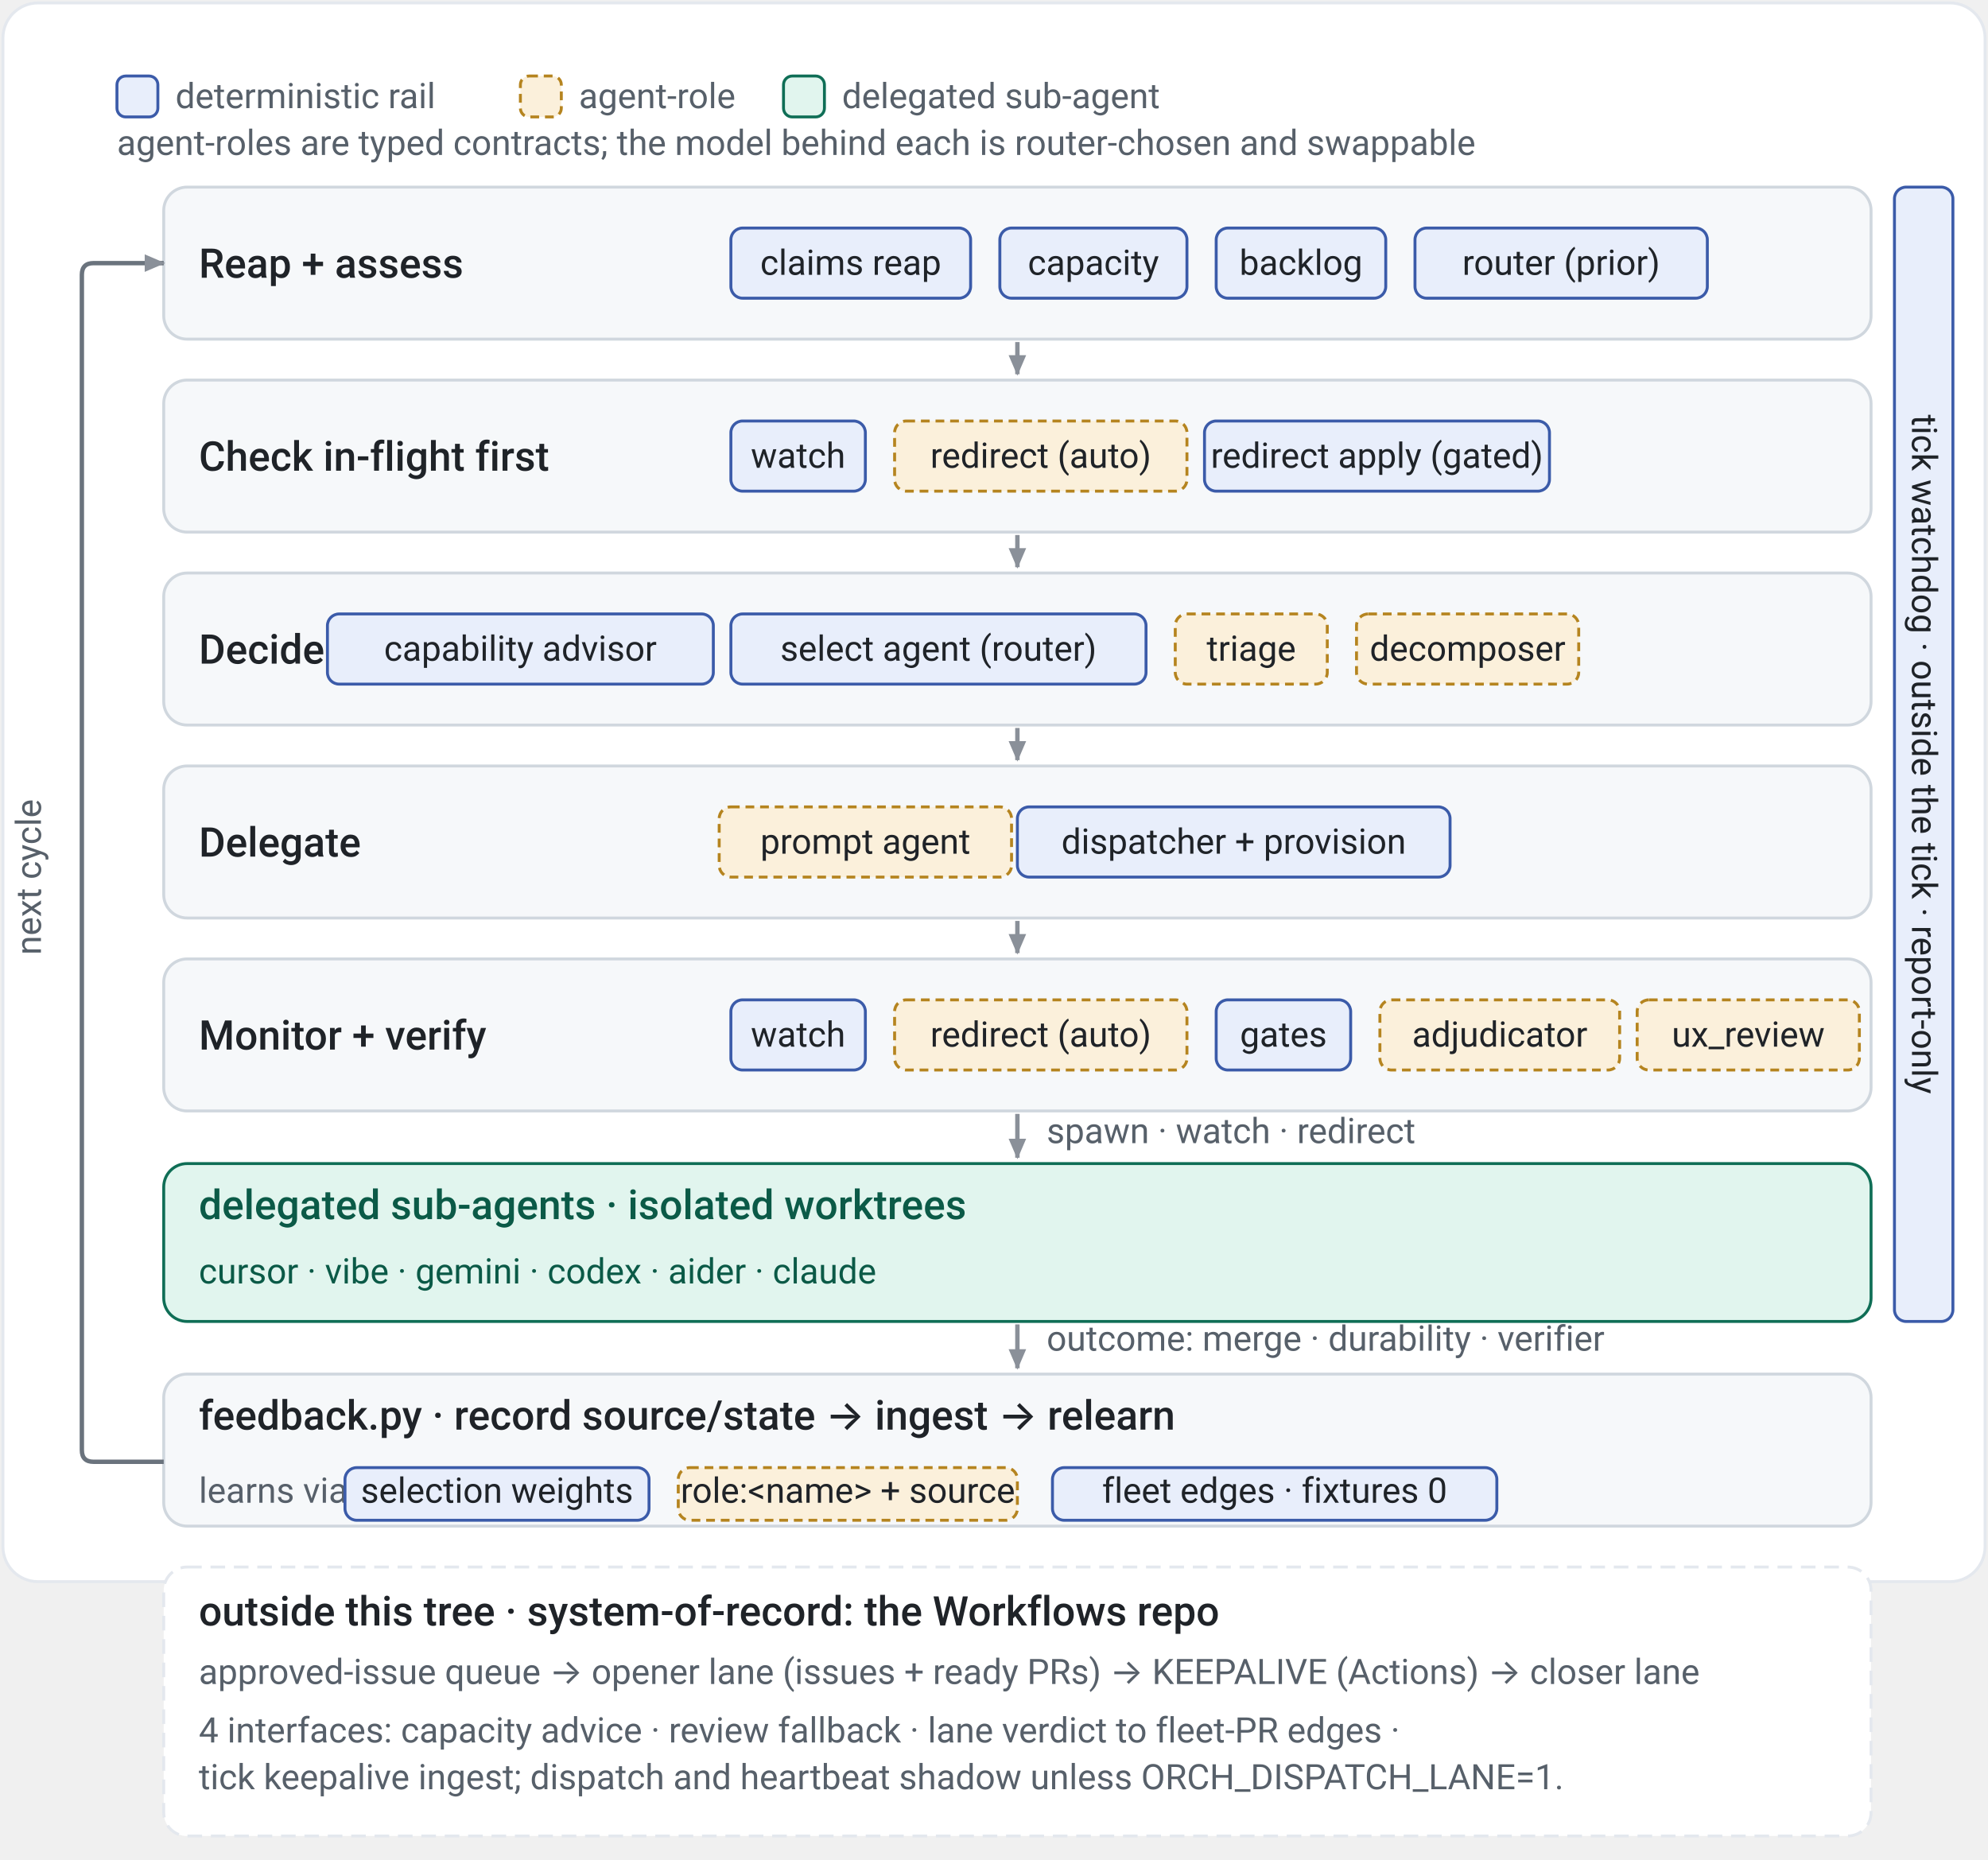
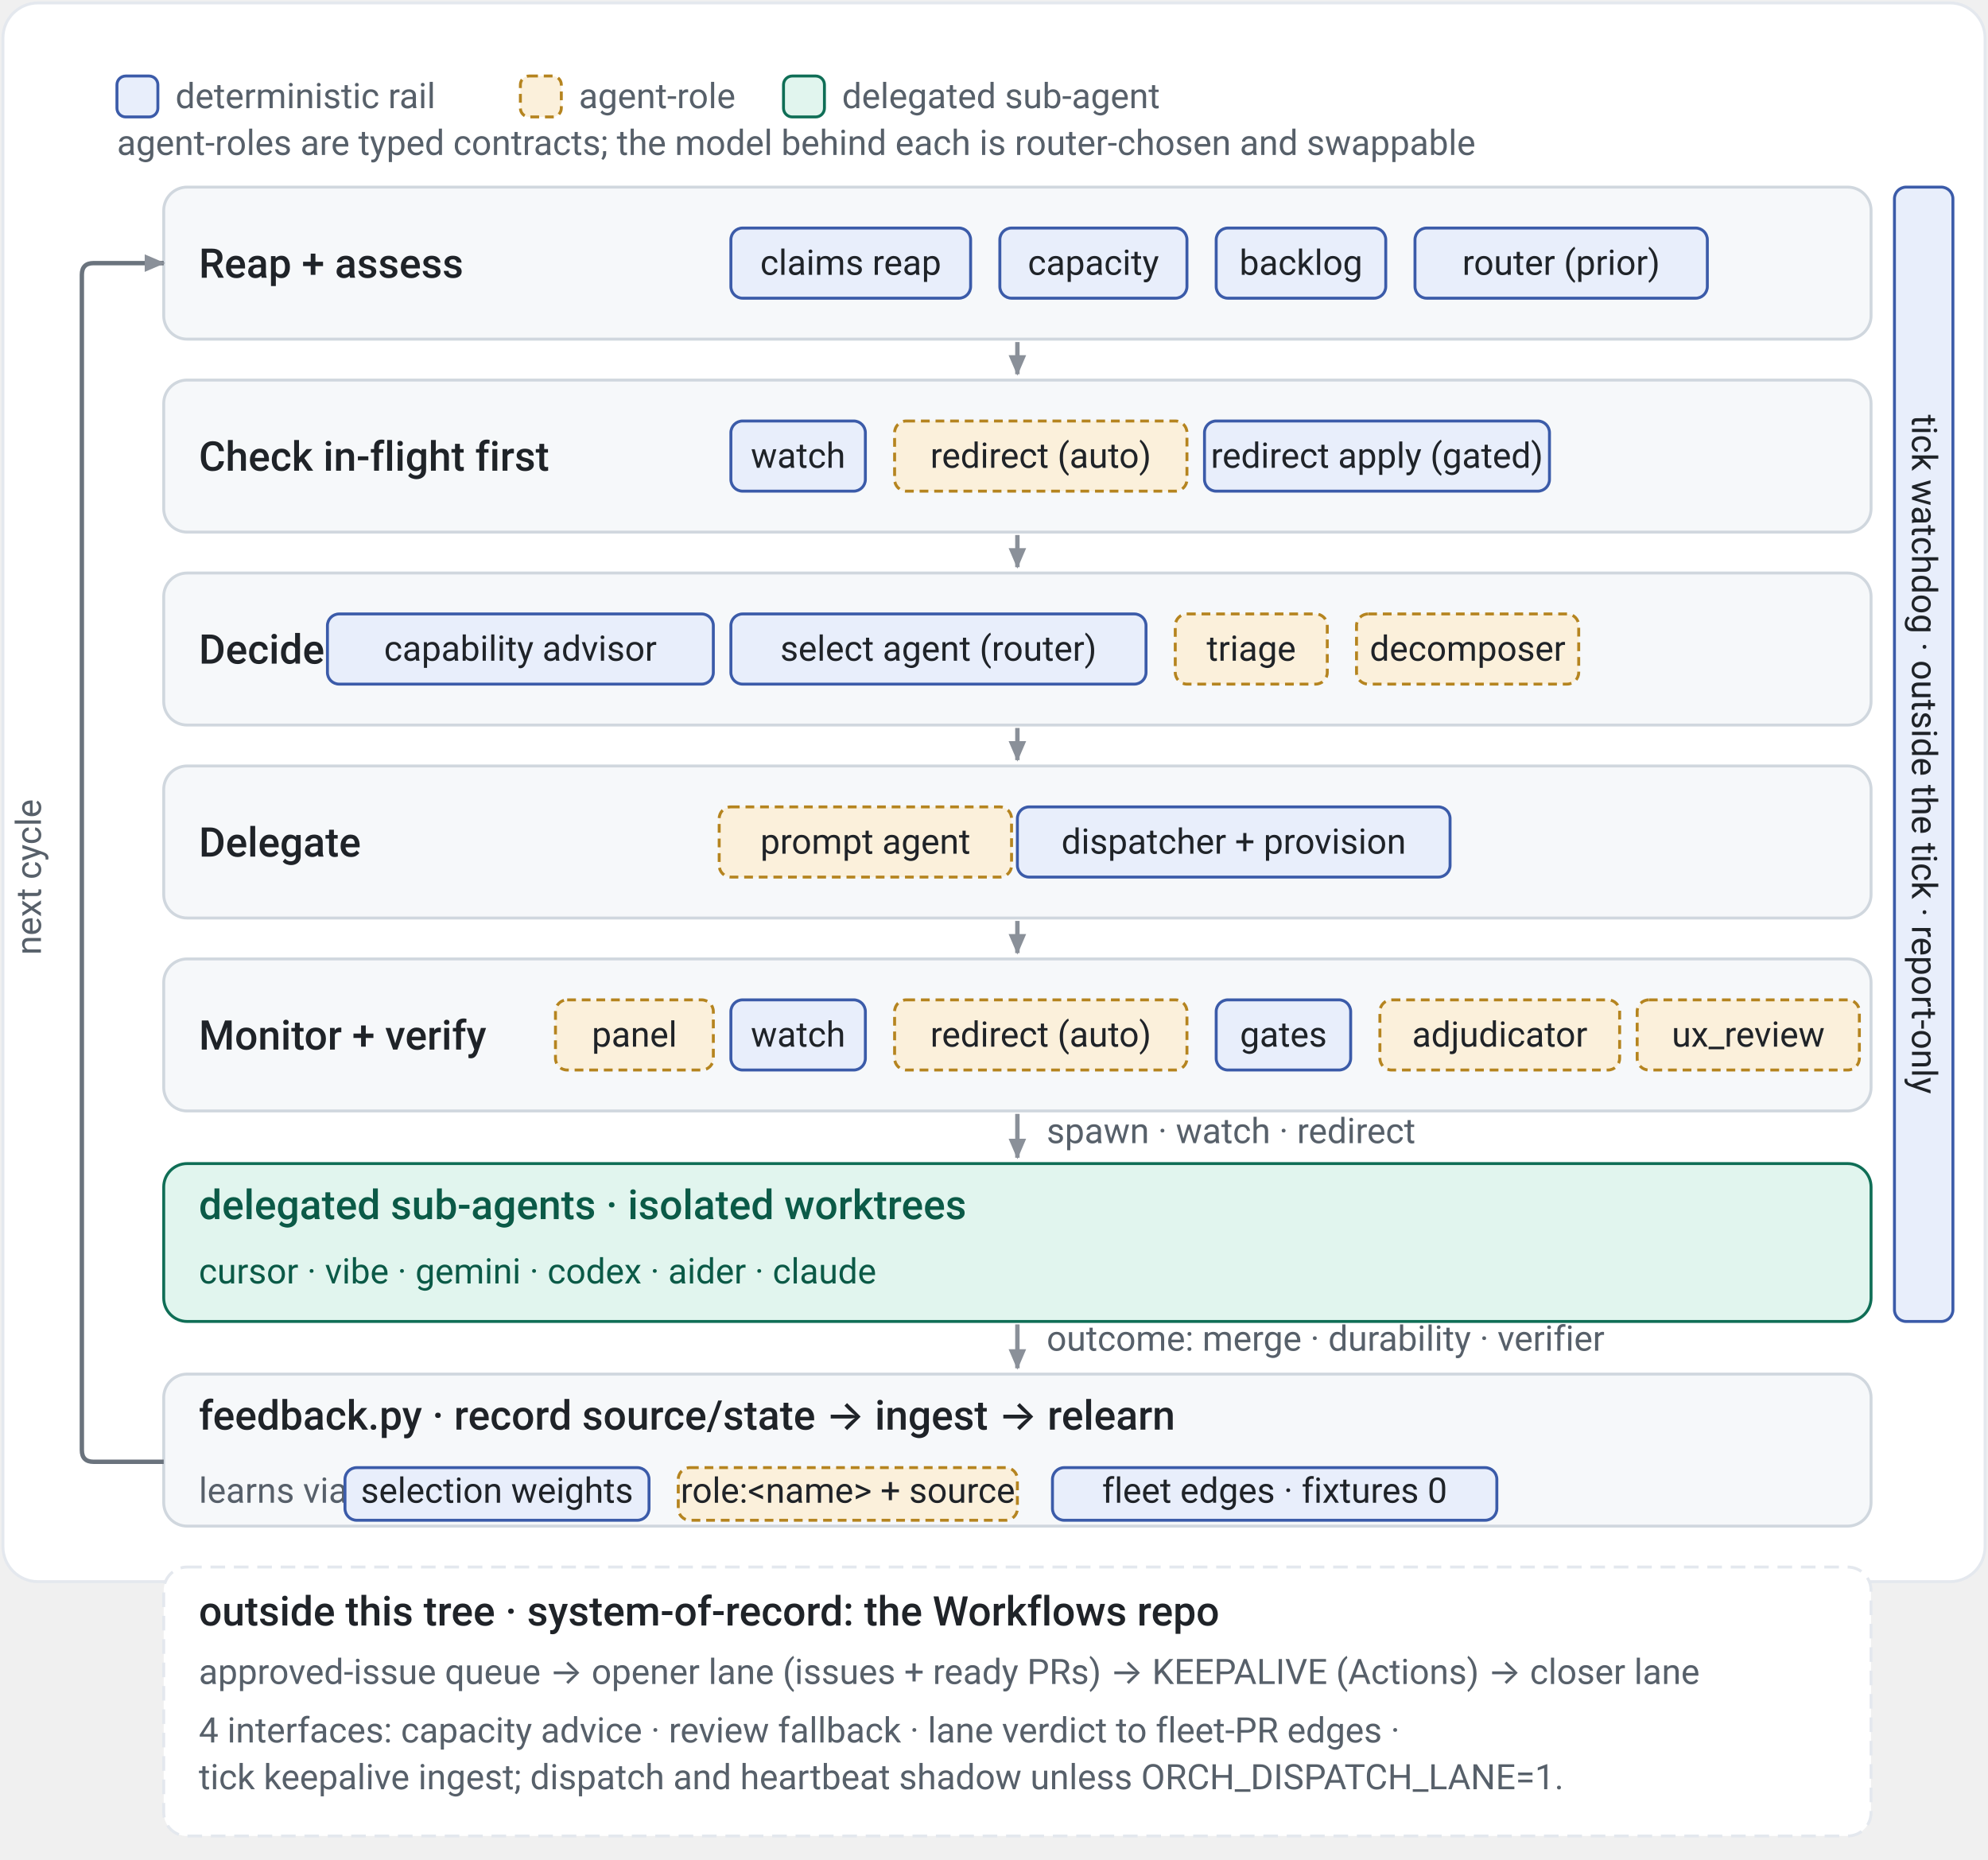
<svg xmlns="http://www.w3.org/2000/svg" width="680" viewBox="0 0 680 636" role="img">
  <style>
  .bg{fill:#ffffff;stroke:#e4e8ee;}
  .t,.th,.subhead{font:500 14px ui-sans-serif,system-ui,-apple-system,"Segoe UI",Roboto,sans-serif;fill:#1f2328;}
  .subhead{fill:#0b5a47;}
  .ts{font:400 12px ui-sans-serif,system-ui,-apple-system,"Segoe UI",Roboto,sans-serif;fill:#57606a;}
  .ct{font:400 12px ui-sans-serif,system-ui,-apple-system,"Segoe UI",Roboto,sans-serif;fill:#1f2328;}
  .ctsub{font:400 12px ui-sans-serif,system-ui,-apple-system,"Segoe UI",Roboto,sans-serif;fill:#0b5a47;}
  .stage{fill:#f6f8fa;stroke:#d0d7de;}
  .rail{fill:#e8eefb;stroke:#3b5ba9;}
  .role{fill:#fbf0db;stroke:#b5841f;stroke-dasharray:3 2;}
  .sub{fill:#e1f5ee;stroke:#0f6e56;}
  .arrow{stroke:#8a9099;stroke-width:1.5;fill:none;}
  .return{stroke:#6a737d;stroke-width:1.5;fill:none;}
</style>
  <defs>
    <marker id="ah" markerWidth="9" markerHeight="9" refX="6.5" refY="3" orient="auto" markerUnits="userSpaceOnUse">
      <path d="M0,0 L7,3 L0,6 Z" fill="#8a9099" />
    </marker>
  </defs>
  <rect class="bg" x="1" y="1" width="678" height="540" rx="12" />
  <rect class="rail" x="40" y="26" width="14" height="14" rx="3" />
  <text class="ts" x="60" y="37">deterministic rail</text>
  <rect class="role" x="178" y="26" width="14" height="14" rx="3" />
  <text class="ts" x="198" y="37">agent-role</text>
  <rect class="sub" x="268" y="26" width="14" height="14" rx="3" />
  <text class="ts" x="288" y="37">delegated sub-agent</text>
  <text class="ts" x="40" y="53">agent-roles are typed contracts; the model behind each is router-chosen and swappable</text>
  <rect class="stage" x="56" y="64" width="584" height="52" rx="8" />
  <text class="th" x="68" y="95">Reap + assess</text>
  <rect class="rail" x="250" y="78" width="82" height="24" rx="4" />
  <text class="ct" x="291" y="94" text-anchor="middle">claims reap</text>
  <rect class="rail" x="342" y="78" width="64" height="24" rx="4" />
  <text class="ct" x="374" y="94" text-anchor="middle">capacity</text>
  <rect class="rail" x="416" y="78" width="58" height="24" rx="4" />
  <text class="ct" x="445" y="94" text-anchor="middle">backlog</text>
  <rect class="rail" x="484" y="78" width="100" height="24" rx="4" />
  <text class="ct" x="534" y="94" text-anchor="middle">router (prior)</text>
  <rect class="stage" x="56" y="130" width="584" height="52" rx="8" />
  <text class="th" x="68" y="161">Check in-flight first</text>
  <rect class="rail" x="250" y="144" width="46" height="24" rx="4" />
  <text class="ct" x="273" y="160" text-anchor="middle">watch</text>
  <rect class="role" x="306" y="144" width="100" height="24" rx="4" />
  <text class="ct" x="356" y="160" text-anchor="middle">redirect (auto)</text>
  <rect class="rail" x="412" y="144" width="118" height="24" rx="4" />
  <text class="ct" x="471" y="160" text-anchor="middle">redirect apply (gated)</text>
  <rect class="stage" x="56" y="196" width="584" height="52" rx="8" />
  <text class="th" x="68" y="227">Decide</text>
  <rect class="rail" x="112" y="210" width="132" height="24" rx="4" />
  <text class="ct" x="178" y="226" text-anchor="middle">capability advisor</text>
  <rect class="rail" x="250" y="210" width="142" height="24" rx="4" />
  <text class="ct" x="321" y="226" text-anchor="middle">select agent (router)</text>
  <rect class="role" x="402" y="210" width="52" height="24" rx="4" />
  <text class="ct" x="428" y="226" text-anchor="middle">triage</text>
  <rect class="role" x="464" y="210" width="76" height="24" rx="4" />
  <text class="ct" x="502" y="226" text-anchor="middle">decomposer</text>
  <rect class="stage" x="56" y="262" width="584" height="52" rx="8" />
  <text class="th" x="68" y="293">Delegate</text>
  <rect class="role" x="246" y="276" width="100" height="24" rx="4" />
  <text class="ct" x="296" y="292" text-anchor="middle">prompt agent</text>
  <rect class="rail" x="348" y="276" width="148" height="24" rx="4" />
  <text class="ct" x="422" y="292" text-anchor="middle">dispatcher + provision</text>
  <rect class="stage" x="56" y="328" width="584" height="52" rx="8" />
  <text class="th" x="68" y="359">Monitor + verify</text>
  <rect class="rail" x="250" y="342" width="46" height="24" rx="4" />
  <text class="ct" x="273" y="358" text-anchor="middle">watch</text>
  <rect class="role" x="306" y="342" width="100" height="24" rx="4" />
  <text class="ct" x="356" y="358" text-anchor="middle">redirect (auto)</text>
  <rect class="rail" x="416" y="342" width="46" height="24" rx="4" />
  <text class="ct" x="439" y="358" text-anchor="middle">gates</text>
  <rect class="role" x="472" y="342" width="82" height="24" rx="4" />
  <text class="ct" x="513" y="358" text-anchor="middle">adjudicator</text>
  <rect class="role" x="560" y="342" width="76" height="24" rx="4" />
  <text class="ct" x="598" y="358" text-anchor="middle">ux_review</text>
+   <g>
+     <rect class="role" x="190" y="342" width="54" height="24" rx="4" />
+     <text class="ct" x="217" y="358" text-anchor="middle">panel</text>
+   </g>
  <line class="arrow" x1="348" y1="117" x2="348" y2="128" marker-end="url(#ah)" />
  <line class="arrow" x1="348" y1="183" x2="348" y2="194" marker-end="url(#ah)" />
  <line class="arrow" x1="348" y1="249" x2="348" y2="260" marker-end="url(#ah)" />
  <line class="arrow" x1="348" y1="315" x2="348" y2="326" marker-end="url(#ah)" />
  <line class="arrow" x1="348" y1="381" x2="348" y2="396" marker-end="url(#ah)" />
  <text class="ts" x="358" y="391">spawn · watch · redirect</text>
  <rect class="sub" x="56" y="398" width="584" height="54" rx="8" />
  <text class="subhead" x="68" y="417">delegated sub-agents · isolated worktrees</text>
  <text class="ctsub" x="68" y="439">cursor · vibe · gemini · codex · aider · claude</text>
  <line class="arrow" x1="348" y1="453" x2="348" y2="468" marker-end="url(#ah)" />
  <text class="ts" x="358" y="462">outcome: merge · durability · verifier</text>
  <rect class="stage" x="56" y="470" width="584" height="52" rx="8" />
  <text class="th" x="68" y="489">feedback.py · record source/state → ingest → relearn</text>
  <text class="ts" x="68" y="514">learns via outcomes:</text>
  <rect class="rail" x="118" y="502" width="104" height="18" rx="4" />
  <text class="ct" x="170" y="514" text-anchor="middle">selection weights</text>
  <rect class="role" x="232" y="502" width="116" height="18" rx="4" />
  <text class="ct" x="290" y="514" text-anchor="middle">role:&lt;name&gt; + source</text>
  <rect class="rail" x="360" y="502" width="152" height="18" rx="4" />
  <text class="ct" x="436" y="514" text-anchor="middle">fleet edges · fixtures 0</text>
  <path class="return" d="M56,500 L32,500 Q28,500 28,496 L28,94 Q28,90 32,90 L56,90" marker-end="url(#ah)" />
  <text class="ts" x="14" y="300" text-anchor="middle" transform="rotate(-90 14 300)">next cycle</text>
  <rect class="rail" x="648" y="64" width="20" height="388" rx="4" />
  <text class="ct" x="654" y="258" text-anchor="middle" transform="rotate(90 654 258)">tick watchdog · outside the tick · report-only</text>
  <rect class="bg" x="56" y="536" width="584" height="92" rx="8" stroke-dasharray="5 3" />
  <text class="th" x="68" y="556">outside this tree · system-of-record: the Workflows repo</text>
  <text class="ts" x="68" y="576">approved-issue queue → opener lane (issues + ready PRs) → KEEPALIVE (Actions) → closer lane</text>
  <text class="ts" x="68" y="596">4 interfaces: capacity advice · review fallback · lane verdict to fleet-PR edges ·</text>
  <text class="ts" x="68" y="612">tick keepalive ingest; dispatch and heartbeat shadow unless ORCH_DISPATCH_LANE=1.</text>
</svg>
